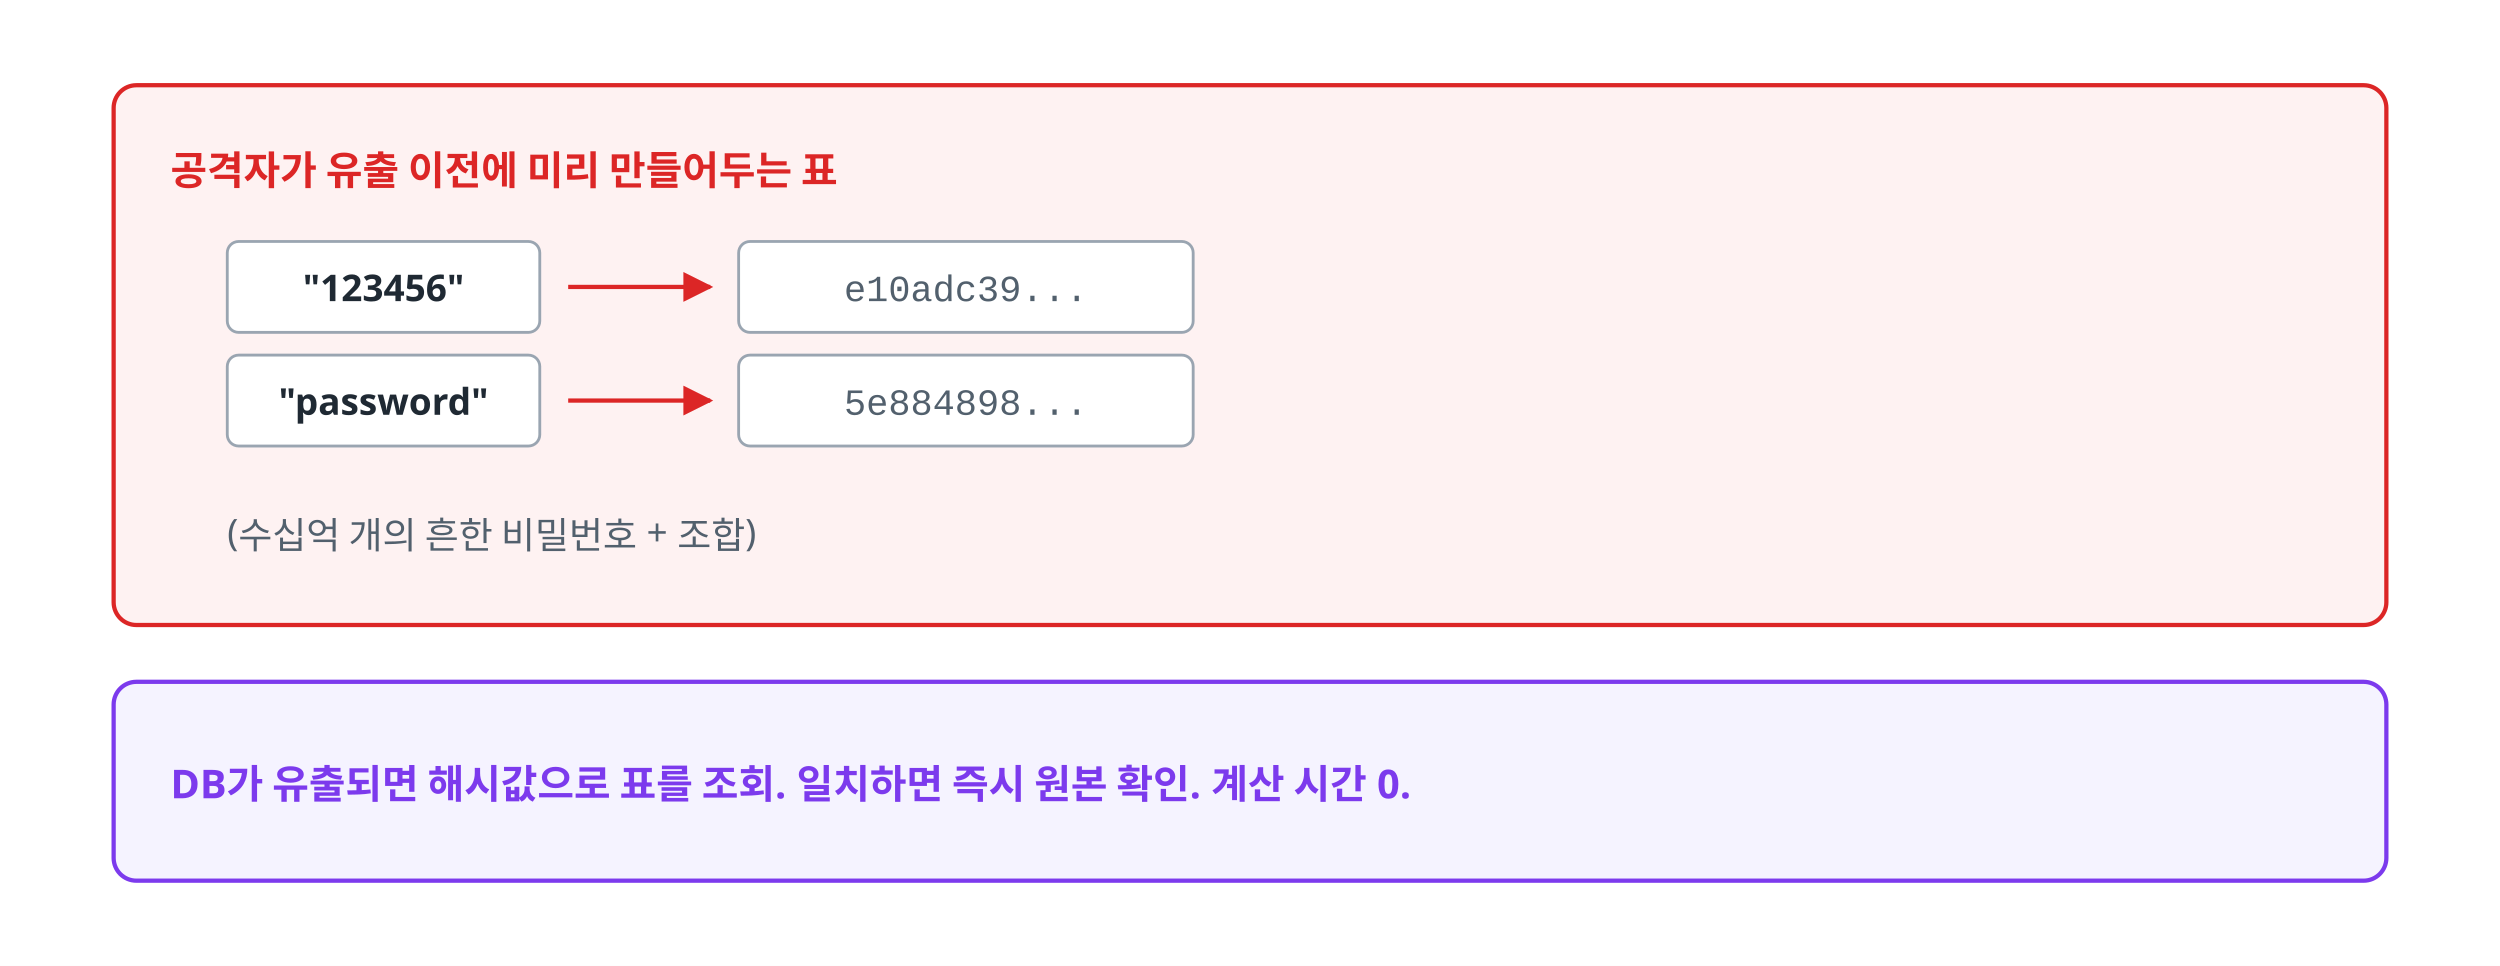
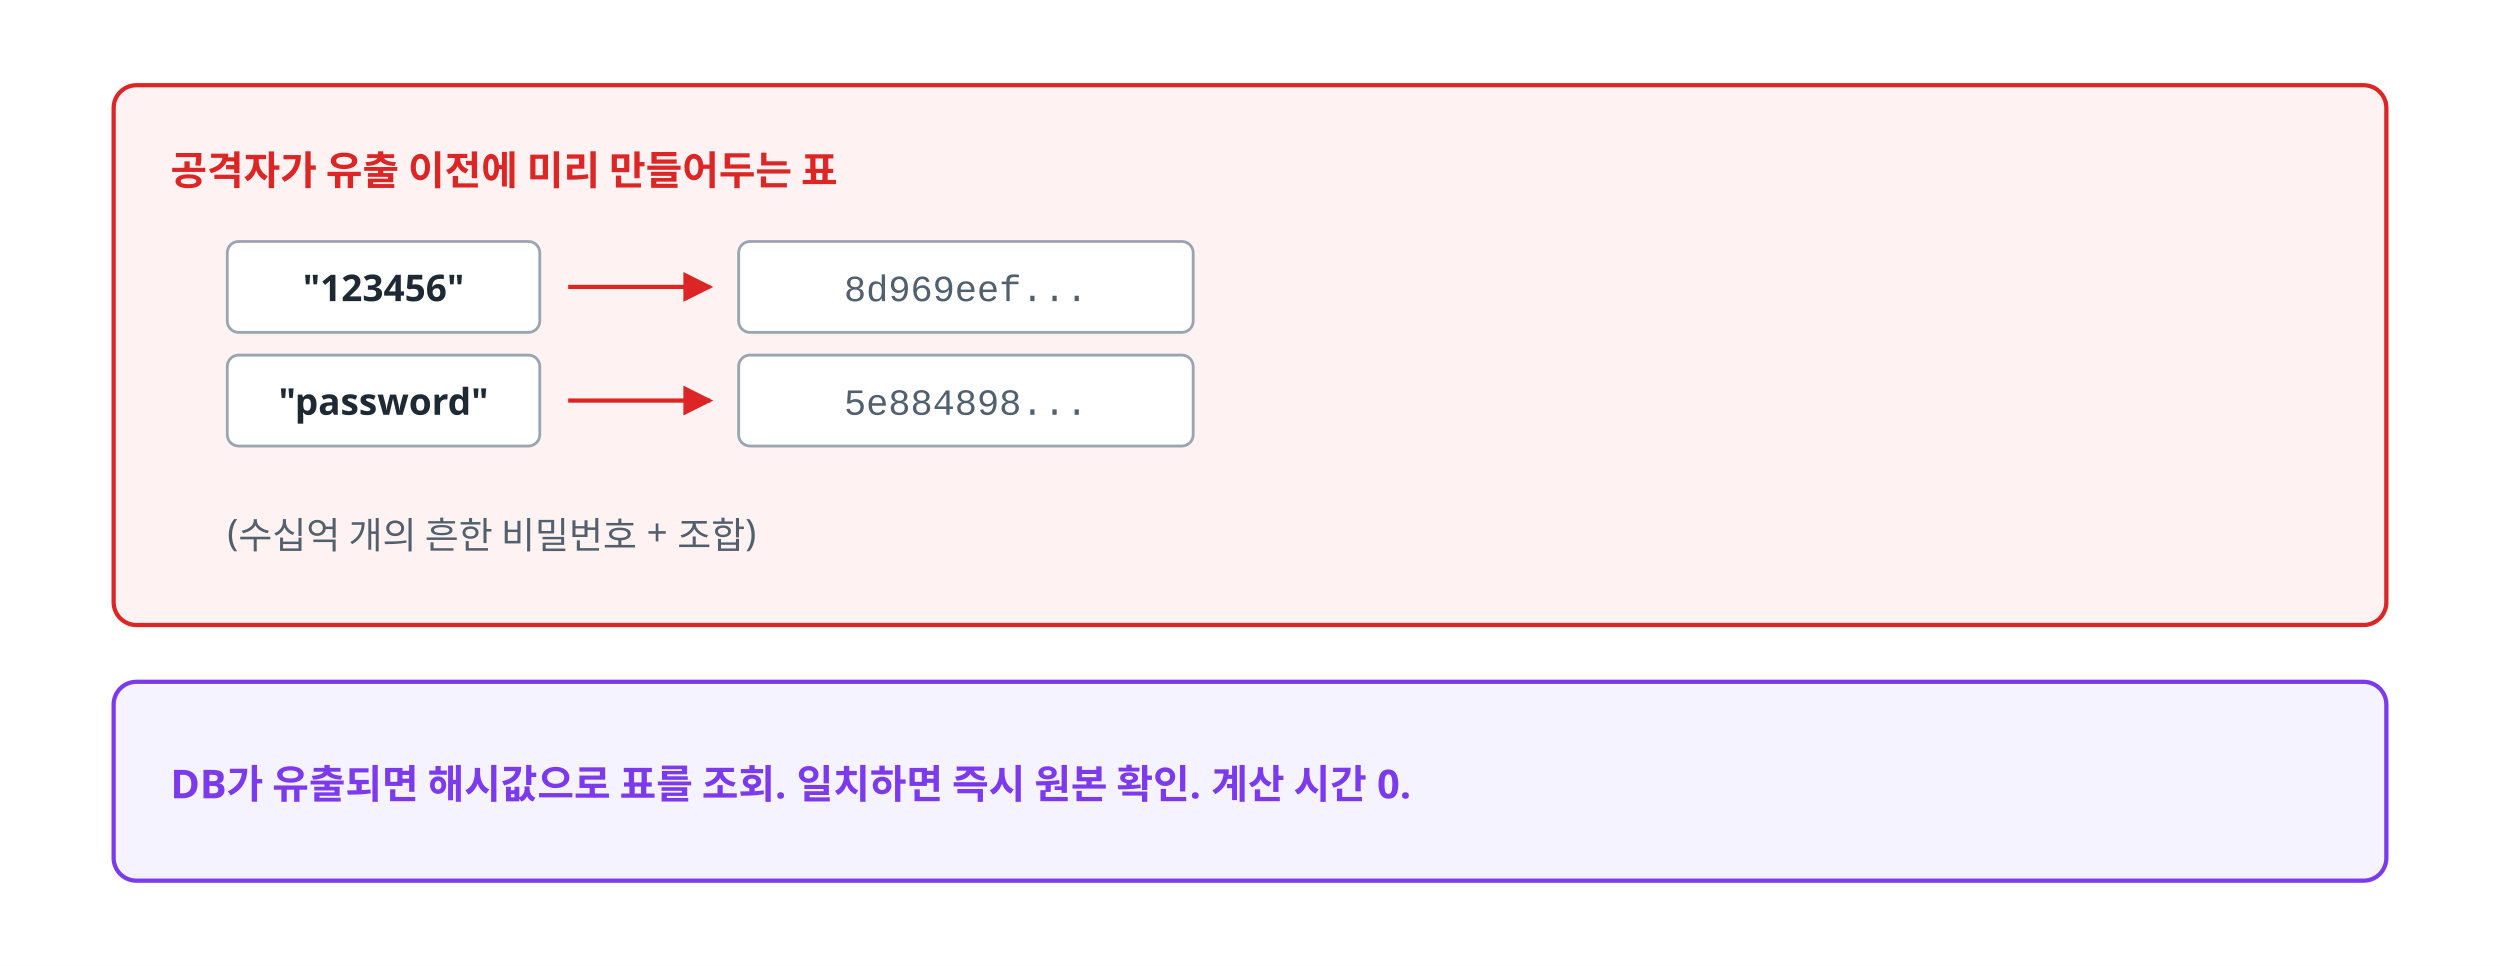
<svg xmlns="http://www.w3.org/2000/svg" viewBox="0 0 880 340" width="880" height="340" font-family="'Malgun Gothic','Apple SD Gothic Neo','Noto Sans KR','Segoe UI',sans-serif" role="img" aria-labelledby="t d">
  <defs>
    <marker id="a-red" viewBox="0 0 10 10" refX="9" refY="5" markerWidth="7" markerHeight="7" orient="auto-start-reverse">
      <path d="M0,0 L10,5 L0,10 z" fill="#dc2626" />
    </marker>
  </defs>
  <rect width="880" height="340" fill="#ffffff" />
  <rect x="40" y="30" width="800" height="190" rx="8" fill="#fef2f2" stroke="#dc2626" stroke-width="1.5" />
  <text x="60" y="65" font-size="14" font-weight="bold" fill="#dc2626">공격자가 유출 이전에 미리 만들어두는 표</text>
  <g transform="translate(80, 85)">
    <rect x="0" y="0" width="110" height="32" rx="4" fill="#ffffff" stroke="#9aa5b1" stroke-width="1" />
    <text x="55" y="21" font-size="13" font-weight="bold" fill="#1f2933" text-anchor="middle">"123456"</text>
    <path d="M120,16 L170,16" stroke="#dc2626" stroke-width="1.5" fill="none" marker-end="url(#a-red)" />
    <rect x="180" y="0" width="160" height="32" rx="4" fill="#ffffff" stroke="#9aa5b1" stroke-width="1" />
-     <text x="260" y="21" font-size="13" font-family="'Courier New', Courier, monospace" fill="#52606d" text-anchor="middle">e10adc39...</text>
+     <text x="260" y="21" font-size="13" font-family="'Courier New', Courier, monospace" fill="#52606d" text-anchor="middle">8d969eef...</text>
  </g>
  <g transform="translate(80, 125)">
    <rect x="0" y="0" width="110" height="32" rx="4" fill="#ffffff" stroke="#9aa5b1" stroke-width="1" />
    <text x="55" y="21" font-size="13" font-weight="bold" fill="#1f2933" text-anchor="middle">"password"</text>
    <path d="M120,16 L170,16" stroke="#dc2626" stroke-width="1.5" fill="none" marker-end="url(#a-red)" />
    <rect x="180" y="0" width="160" height="32" rx="4" fill="#ffffff" stroke="#9aa5b1" stroke-width="1" />
    <text x="260" y="21" font-size="13" font-family="'Courier New', Courier, monospace" fill="#52606d" text-anchor="middle">5e884898...</text>
  </g>
  <text x="80" y="192" font-size="13" fill="#52606d">(수십억 개의 흔한 비밀번호 + 조합)</text>
  <rect x="40" y="240" width="800" height="70" rx="8" fill="#f5f3ff" stroke="#7c3aed" stroke-width="1.5" />
  <text x="60" y="281" font-size="14" font-weight="bold" fill="#7c3aed">DB가 유출되면 해시값으로 표를 조회. 일치하면 즉시 원본 확인. 계산 시간 0.</text>
</svg>
